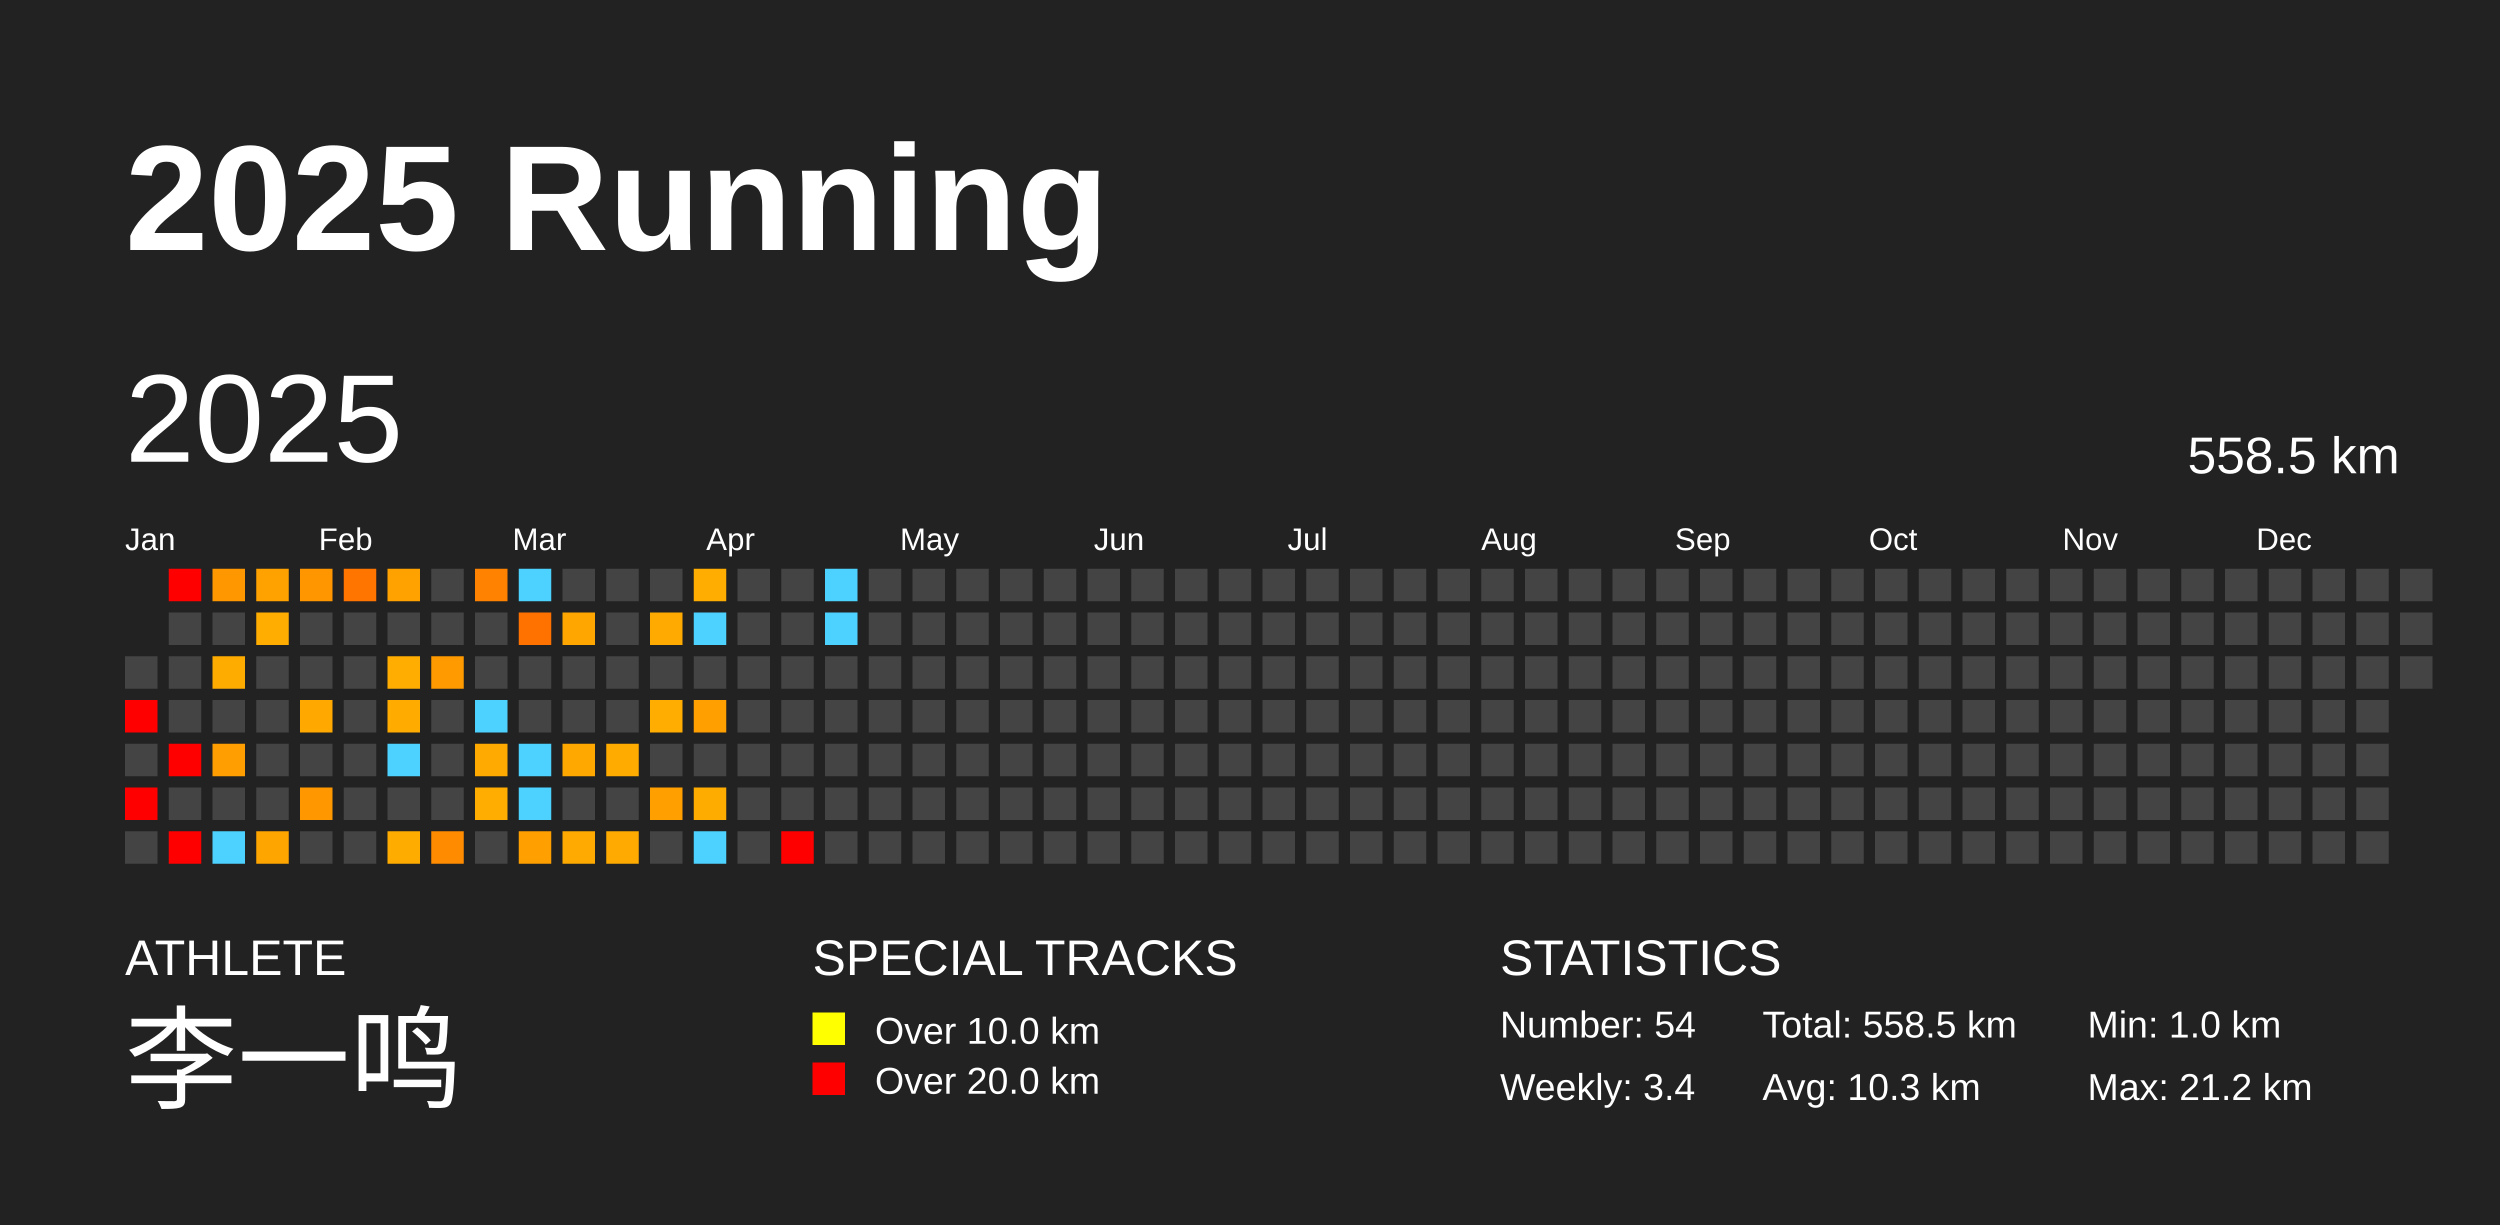
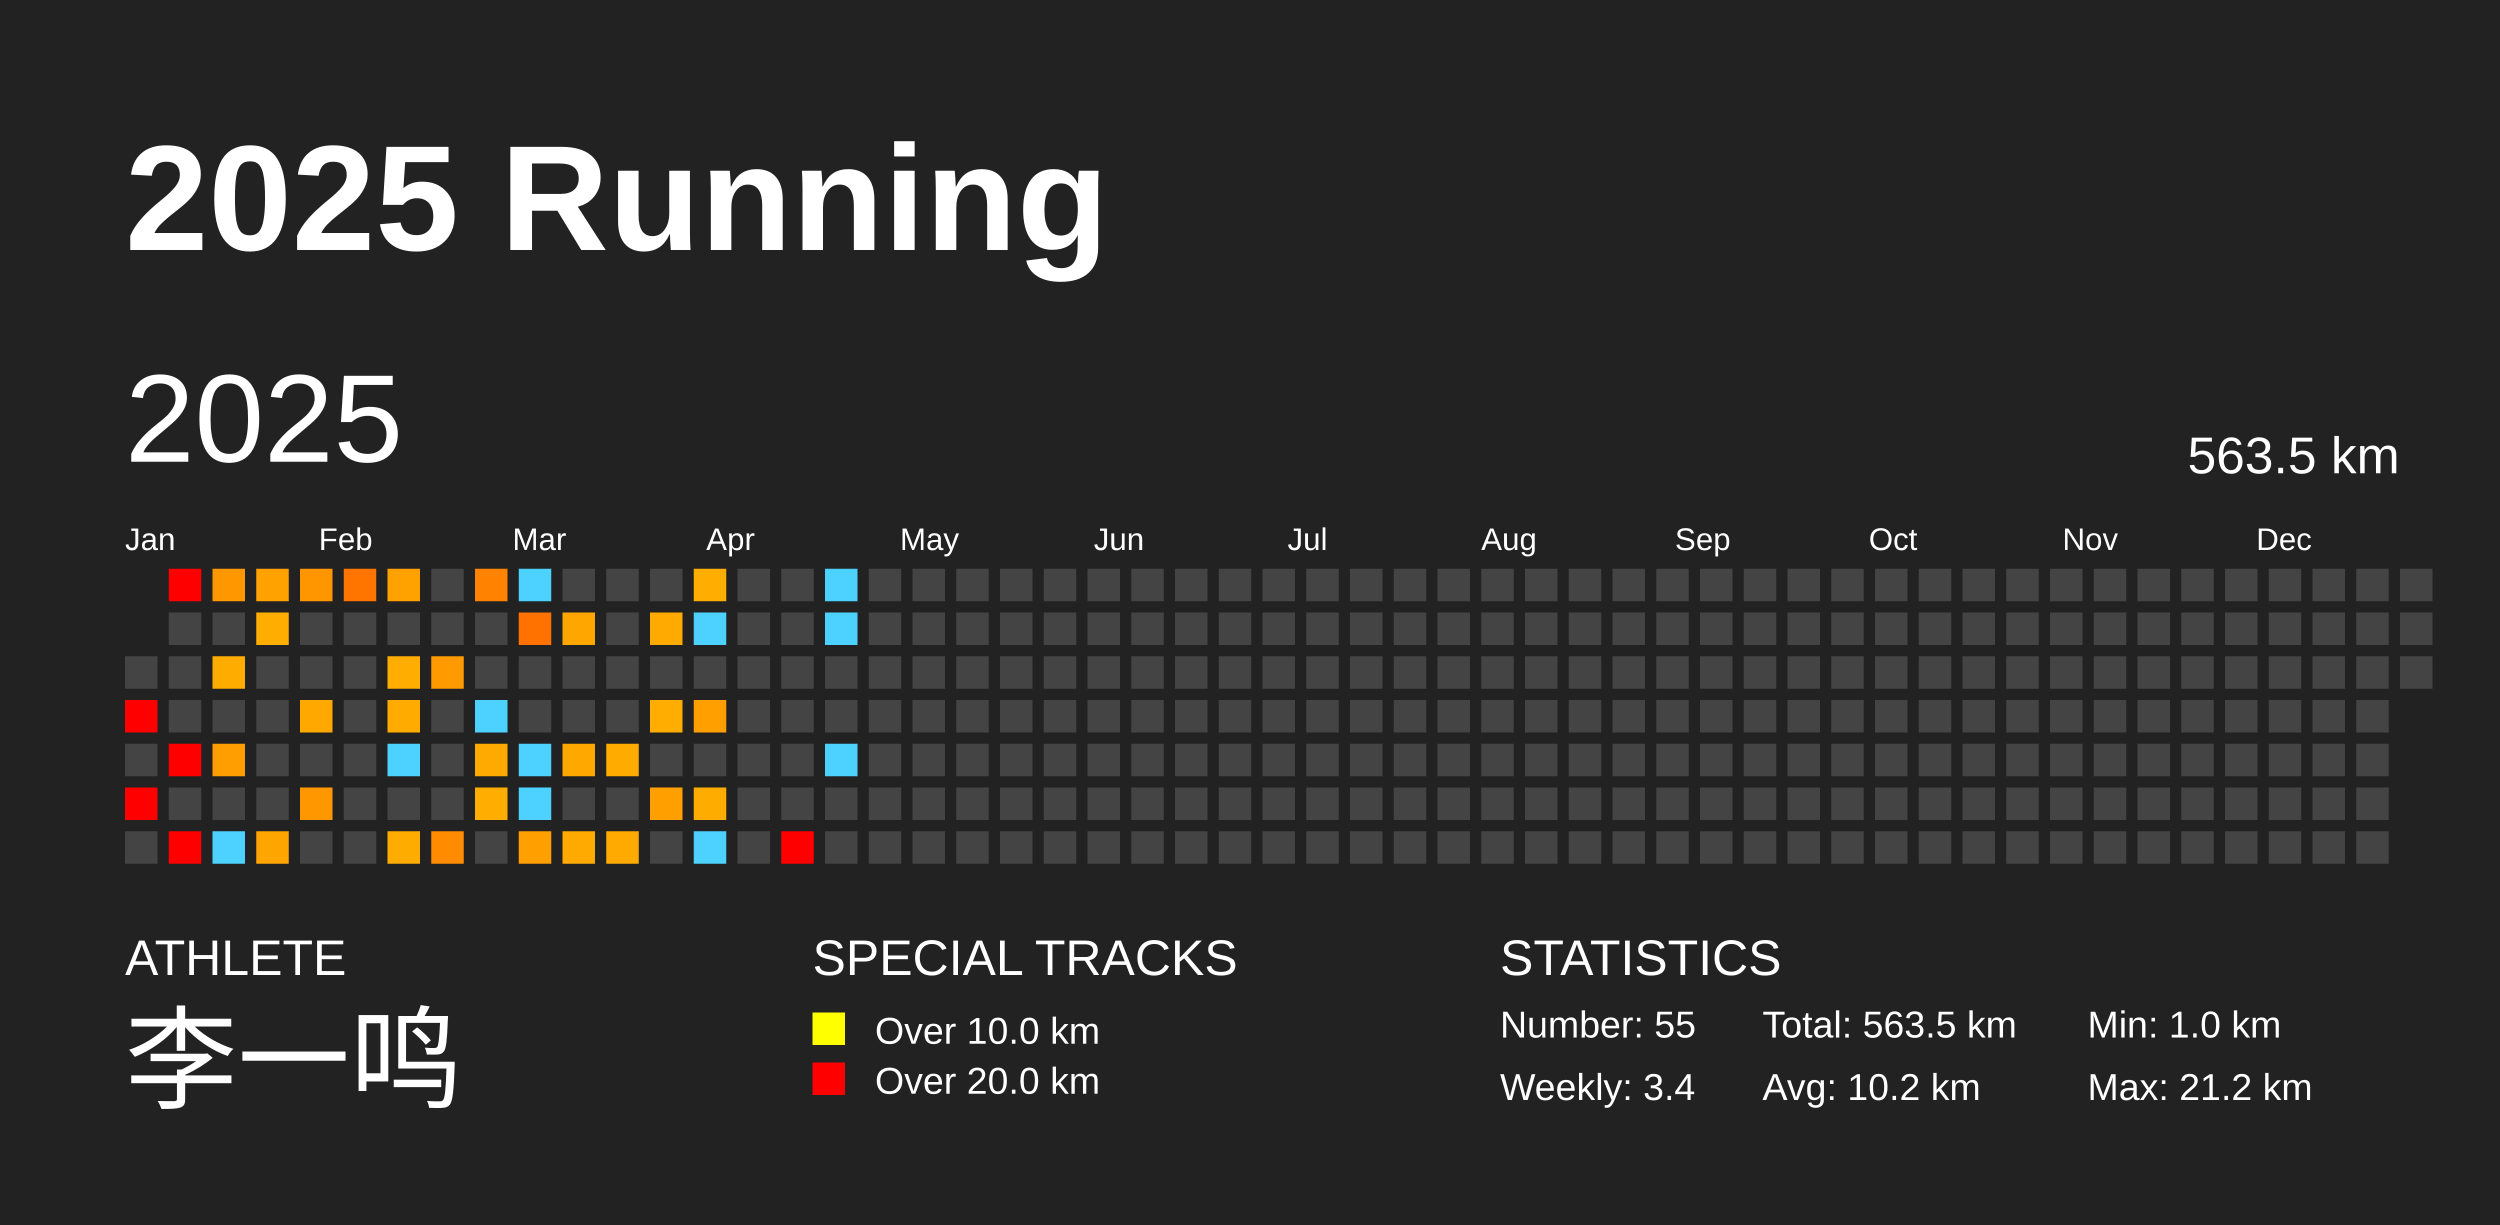
<svg xmlns="http://www.w3.org/2000/svg" baseProfile="full" height="98mm" version="1.1" viewBox="0,0,200,98" width="200mm">
  <defs />
  <rect fill="#222222" height="98" width="200" x="0" y="0" />
  <text fill="#FFFFFF" style="font-size:12px; font-family:Arial; font-weight:bold;" x="10" y="20">2025 Running</text>
  <text fill="#FFFFFF" style="font-size:4px; font-family:Arial" x="10" y="78">ATHLETE</text>
  <text fill="#FFFFFF" style="font-size:9px; font-family:Arial" x="10" y="88">李一鸣</text>
  <text fill="#FFFFFF" style="font-size:4px; font-family:Arial" x="65" y="78">SPECIAL TRACKS</text>
  <rect fill="yellow" height="2.6" width="2.6" x="65" y="81" />
  <text fill="#FFFFFF" style="font-size:3px; font-family:Arial" x="70" y="83.5">Over 10.0 km</text>
  <rect fill="red" height="2.6" width="2.6" x="65" y="85" />
  <text fill="#FFFFFF" style="font-size:3px; font-family:Arial" x="70" y="87.5">Over 20.0 km</text>
  <text fill="#FFFFFF" style="font-size:4px; font-family:Arial" x="120" y="78">STATISTICS</text>
-   <text fill="#FFFFFF" style="font-size:3px; font-family:Arial" x="120" y="83">Number: 54</text>
+   <text fill="#FFFFFF" style="font-size:3px; font-family:Arial" x="120" y="83">Number: 55</text>
  <text fill="#FFFFFF" style="font-size:3px; font-family:Arial" x="120" y="88">Weekly: 3.4</text>
-   <text fill="#FFFFFF" style="font-size:3px; font-family:Arial" x="141" y="83">Total: 558.5 km</text>
-   <text fill="#FFFFFF" style="font-size:3px; font-family:Arial" x="141" y="88">Avg: 10.3 km</text>
+   <text fill="#FFFFFF" style="font-size:3px; font-family:Arial" x="141" y="83">Total: 563.5 km</text>
+   <text fill="#FFFFFF" style="font-size:3px; font-family:Arial" x="141" y="88">Avg: 10.2 km</text>
  <text fill="#FFFFFF" style="font-size:3px; font-family:Arial" x="167" y="83">Min: 1.0 km</text>
  <text fill="#FFFFFF" style="font-size:3px; font-family:Arial" x="167" y="88">Max: 21.2 km</text>
  <text dominant-baseline="hanging" fill="#FFFFFF" style="font-size:10.0px; font-family:Arial;" x="10" y="30">2025</text>
-   <text dominant-baseline="hanging" fill="#FFFFFF" style="font-size:4.125px; font-family:Arial;" x="175" y="35">558.5 km</text>
+   <text dominant-baseline="hanging" fill="#FFFFFF" style="font-size:4.125px; font-family:Arial;" x="175" y="35">563.5 km</text>
  <text fill="#FFFFFF" style="font-size:2.5px; font-family:Arial" x="10.0" y="44">Jan</text>
  <text fill="#FFFFFF" style="font-size:2.5px; font-family:Arial" x="25.5" y="44">Feb</text>
  <text fill="#FFFFFF" style="font-size:2.5px; font-family:Arial" x="41.0" y="44">Mar</text>
  <text fill="#FFFFFF" style="font-size:2.5px; font-family:Arial" x="56.5" y="44">Apr</text>
  <text fill="#FFFFFF" style="font-size:2.5px; font-family:Arial" x="72.0" y="44">May</text>
  <text fill="#FFFFFF" style="font-size:2.5px; font-family:Arial" x="87.5" y="44">Jun</text>
  <text fill="#FFFFFF" style="font-size:2.5px; font-family:Arial" x="103.0" y="44">Jul</text>
  <text fill="#FFFFFF" style="font-size:2.5px; font-family:Arial" x="118.5" y="44">Aug</text>
  <text fill="#FFFFFF" style="font-size:2.5px; font-family:Arial" x="134.0" y="44">Sep</text>
  <text fill="#FFFFFF" style="font-size:2.5px; font-family:Arial" x="149.5" y="44">Oct</text>
  <text fill="#FFFFFF" style="font-size:2.5px; font-family:Arial" x="165.0" y="44">Nov</text>
  <text fill="#FFFFFF" style="font-size:2.5px; font-family:Arial" x="180.5" y="44">Dec</text>
  <rect fill="#444444" height="2.6" width="2.6" x="10.0" y="52.5" />
  <rect fill="red" height="2.6" width="2.6" x="10.0" y="56.0" />
  <rect fill="#444444" height="2.6" width="2.6" x="10.0" y="59.5" />
  <rect fill="red" height="2.6" width="2.6" x="10.0" y="63.0" />
  <rect fill="#444444" height="2.6" width="2.6" x="10.0" y="66.5" />
  <rect fill="red" height="2.6" width="2.6" x="13.5" y="45.5" />
  <rect fill="#444444" height="2.6" width="2.6" x="13.5" y="49.0" />
  <rect fill="#444444" height="2.6" width="2.6" x="13.5" y="52.5" />
  <rect fill="#444444" height="2.6" width="2.6" x="13.5" y="56.0" />
  <rect fill="red" height="2.6" width="2.6" x="13.5" y="59.5" />
  <rect fill="#444444" height="2.6" width="2.6" x="13.5" y="63.0" />
  <rect fill="red" height="2.6" width="2.6" x="13.5" y="66.5" />
  <rect fill="#ff9700" height="2.6" width="2.6" x="17.0" y="45.5" />
  <rect fill="#444444" height="2.6" width="2.6" x="17.0" y="49.0" />
  <rect fill="#ffac00" height="2.6" width="2.6" x="17.0" y="52.5" />
  <rect fill="#444444" height="2.6" width="2.6" x="17.0" y="56.0" />
  <rect fill="#ff9e00" height="2.6" width="2.6" x="17.0" y="59.5" />
  <rect fill="#444444" height="2.6" width="2.6" x="17.0" y="63.0" />
  <rect fill="#4dd2ff" height="2.6" width="2.6" x="17.0" y="66.5" />
  <rect fill="#ffa200" height="2.6" width="2.6" x="20.5" y="45.5" />
  <rect fill="#ffad00" height="2.6" width="2.6" x="20.5" y="49.0" />
  <rect fill="#444444" height="2.6" width="2.6" x="20.5" y="52.5" />
  <rect fill="#444444" height="2.6" width="2.6" x="20.5" y="56.0" />
  <rect fill="#444444" height="2.6" width="2.6" x="20.5" y="59.5" />
  <rect fill="#444444" height="2.6" width="2.6" x="20.5" y="63.0" />
  <rect fill="#ffa500" height="2.6" width="2.6" x="20.5" y="66.5" />
  <rect fill="#ff9600" height="2.6" width="2.6" x="24.0" y="45.5" />
  <rect fill="#444444" height="2.6" width="2.6" x="24.0" y="49.0" />
  <rect fill="#444444" height="2.6" width="2.6" x="24.0" y="52.5" />
  <rect fill="#ffa900" height="2.6" width="2.6" x="24.0" y="56.0" />
  <rect fill="#444444" height="2.6" width="2.6" x="24.0" y="59.5" />
  <rect fill="#ff9700" height="2.6" width="2.6" x="24.0" y="63.0" />
  <rect fill="#444444" height="2.6" width="2.6" x="24.0" y="66.5" />
  <rect fill="#ff7500" height="2.6" width="2.6" x="27.5" y="45.5" />
  <rect fill="#444444" height="2.6" width="2.6" x="27.5" y="49.0" />
  <rect fill="#444444" height="2.6" width="2.6" x="27.5" y="52.5" />
  <rect fill="#444444" height="2.6" width="2.6" x="27.5" y="56.0" />
  <rect fill="#444444" height="2.6" width="2.6" x="27.5" y="59.5" />
  <rect fill="#444444" height="2.6" width="2.6" x="27.5" y="63.0" />
  <rect fill="#444444" height="2.6" width="2.6" x="27.5" y="66.5" />
  <rect fill="#ffa200" height="2.6" width="2.6" x="31.0" y="45.5" />
  <rect fill="#444444" height="2.6" width="2.6" x="31.0" y="49.0" />
  <rect fill="#ffad00" height="2.6" width="2.6" x="31.0" y="52.5" />
  <rect fill="#ffab00" height="2.6" width="2.6" x="31.0" y="56.0" />
  <rect fill="#4dd2ff" height="2.6" width="2.6" x="31.0" y="59.5" />
  <rect fill="#444444" height="2.6" width="2.6" x="31.0" y="63.0" />
  <rect fill="#ffac00" height="2.6" width="2.6" x="31.0" y="66.5" />
  <rect fill="#444444" height="2.6" width="2.6" x="34.5" y="45.5" />
  <rect fill="#444444" height="2.6" width="2.6" x="34.5" y="49.0" />
  <rect fill="#ff9a00" height="2.6" width="2.6" x="34.5" y="52.5" />
  <rect fill="#444444" height="2.6" width="2.6" x="34.5" y="56.0" />
  <rect fill="#444444" height="2.6" width="2.6" x="34.5" y="59.5" />
  <rect fill="#444444" height="2.6" width="2.6" x="34.5" y="63.0" />
  <rect fill="#ff8b00" height="2.6" width="2.6" x="34.5" y="66.5" />
  <rect fill="#ff8200" height="2.6" width="2.6" x="38.0" y="45.5" />
  <rect fill="#444444" height="2.6" width="2.6" x="38.0" y="49.0" />
  <rect fill="#444444" height="2.6" width="2.6" x="38.0" y="52.5" />
  <rect fill="#4dd2ff" height="2.6" width="2.6" x="38.0" y="56.0" />
  <rect fill="#ffaa00" height="2.6" width="2.6" x="38.0" y="59.5" />
  <rect fill="#ffad00" height="2.6" width="2.6" x="38.0" y="63.0" />
  <rect fill="#444444" height="2.6" width="2.6" x="38.0" y="66.5" />
  <rect fill="#4dd2ff" height="2.6" width="2.6" x="41.5" y="45.5" />
  <rect fill="#ff7200" height="2.6" width="2.6" x="41.5" y="49.0" />
  <rect fill="#444444" height="2.6" width="2.6" x="41.5" y="52.5" />
  <rect fill="#444444" height="2.6" width="2.6" x="41.5" y="56.0" />
  <rect fill="#4dd2ff" height="2.6" width="2.6" x="41.5" y="59.5" />
  <rect fill="#4dd2ff" height="2.6" width="2.6" x="41.5" y="63.0" />
  <rect fill="#ffa000" height="2.6" width="2.6" x="41.5" y="66.5" />
  <rect fill="#444444" height="2.6" width="2.6" x="45.0" y="45.5" />
  <rect fill="#ffa600" height="2.6" width="2.6" x="45.0" y="49.0" />
  <rect fill="#444444" height="2.6" width="2.6" x="45.0" y="52.5" />
  <rect fill="#444444" height="2.6" width="2.6" x="45.0" y="56.0" />
  <rect fill="#ffa800" height="2.6" width="2.6" x="45.0" y="59.5" />
  <rect fill="#444444" height="2.6" width="2.6" x="45.0" y="63.0" />
  <rect fill="#ffaa00" height="2.6" width="2.6" x="45.0" y="66.5" />
  <rect fill="#444444" height="2.6" width="2.6" x="48.5" y="45.5" />
  <rect fill="#444444" height="2.6" width="2.6" x="48.5" y="49.0" />
  <rect fill="#444444" height="2.6" width="2.6" x="48.5" y="52.5" />
  <rect fill="#444444" height="2.6" width="2.6" x="48.5" y="56.0" />
  <rect fill="#ffab00" height="2.6" width="2.6" x="48.5" y="59.5" />
  <rect fill="#444444" height="2.6" width="2.6" x="48.5" y="63.0" />
  <rect fill="#ffaa00" height="2.6" width="2.6" x="48.5" y="66.5" />
  <rect fill="#444444" height="2.6" width="2.6" x="52.0" y="45.5" />
  <rect fill="#ffaa00" height="2.6" width="2.6" x="52.0" y="49.0" />
  <rect fill="#444444" height="2.6" width="2.6" x="52.0" y="52.5" />
  <rect fill="#ffad00" height="2.6" width="2.6" x="52.0" y="56.0" />
  <rect fill="#444444" height="2.6" width="2.6" x="52.0" y="59.5" />
  <rect fill="#ffa000" height="2.6" width="2.6" x="52.0" y="63.0" />
  <rect fill="#444444" height="2.6" width="2.6" x="52.0" y="66.5" />
  <rect fill="#ffad00" height="2.6" width="2.6" x="55.5" y="45.5" />
  <rect fill="#4dd2ff" height="2.6" width="2.6" x="55.5" y="49.0" />
  <rect fill="#444444" height="2.6" width="2.6" x="55.5" y="52.5" />
  <rect fill="#ffa000" height="2.6" width="2.6" x="55.5" y="56.0" />
  <rect fill="#444444" height="2.6" width="2.6" x="55.5" y="59.5" />
  <rect fill="#ffac00" height="2.6" width="2.6" x="55.5" y="63.0" />
  <rect fill="#4dd2ff" height="2.6" width="2.6" x="55.5" y="66.5" />
  <rect fill="#444444" height="2.6" width="2.6" x="59.0" y="45.5" />
  <rect fill="#444444" height="2.6" width="2.6" x="59.0" y="49.0" />
  <rect fill="#444444" height="2.6" width="2.6" x="59.0" y="52.5" />
  <rect fill="#444444" height="2.6" width="2.6" x="59.0" y="56.0" />
  <rect fill="#444444" height="2.6" width="2.6" x="59.0" y="59.5" />
  <rect fill="#444444" height="2.6" width="2.6" x="59.0" y="63.0" />
  <rect fill="#444444" height="2.6" width="2.6" x="59.0" y="66.5" />
  <rect fill="#444444" height="2.6" width="2.6" x="62.5" y="45.5" />
  <rect fill="#444444" height="2.6" width="2.6" x="62.5" y="49.0" />
  <rect fill="#444444" height="2.6" width="2.6" x="62.5" y="52.5" />
  <rect fill="#444444" height="2.6" width="2.6" x="62.5" y="56.0" />
  <rect fill="#444444" height="2.6" width="2.6" x="62.5" y="59.5" />
  <rect fill="#444444" height="2.6" width="2.6" x="62.5" y="63.0" />
  <rect fill="red" height="2.6" width="2.6" x="62.5" y="66.5" />
  <rect fill="#4dd2ff" height="2.6" width="2.6" x="66.0" y="45.5" />
  <rect fill="#4dd2ff" height="2.6" width="2.6" x="66.0" y="49.0" />
  <rect fill="#444444" height="2.6" width="2.6" x="66.0" y="52.5" />
  <rect fill="#444444" height="2.6" width="2.6" x="66.0" y="56.0" />
-   <rect fill="#444444" height="2.6" width="2.6" x="66.0" y="59.5" />
+   <rect fill="#4dd2ff" height="2.6" width="2.6" x="66.0" y="59.5" />
  <rect fill="#444444" height="2.6" width="2.6" x="66.0" y="63.0" />
  <rect fill="#444444" height="2.6" width="2.6" x="66.0" y="66.5" />
  <rect fill="#444444" height="2.6" width="2.6" x="69.5" y="45.5" />
  <rect fill="#444444" height="2.6" width="2.6" x="69.5" y="49.0" />
  <rect fill="#444444" height="2.6" width="2.6" x="69.5" y="52.5" />
  <rect fill="#444444" height="2.6" width="2.6" x="69.5" y="56.0" />
  <rect fill="#444444" height="2.6" width="2.6" x="69.5" y="59.5" />
  <rect fill="#444444" height="2.6" width="2.6" x="69.5" y="63.0" />
  <rect fill="#444444" height="2.6" width="2.6" x="69.5" y="66.5" />
  <rect fill="#444444" height="2.6" width="2.6" x="73.0" y="45.5" />
  <rect fill="#444444" height="2.6" width="2.6" x="73.0" y="49.0" />
  <rect fill="#444444" height="2.6" width="2.6" x="73.0" y="52.5" />
  <rect fill="#444444" height="2.6" width="2.6" x="73.0" y="56.0" />
  <rect fill="#444444" height="2.6" width="2.6" x="73.0" y="59.5" />
  <rect fill="#444444" height="2.6" width="2.6" x="73.0" y="63.0" />
  <rect fill="#444444" height="2.6" width="2.6" x="73.0" y="66.5" />
  <rect fill="#444444" height="2.6" width="2.6" x="76.5" y="45.5" />
  <rect fill="#444444" height="2.6" width="2.6" x="76.5" y="49.0" />
  <rect fill="#444444" height="2.6" width="2.6" x="76.5" y="52.5" />
  <rect fill="#444444" height="2.6" width="2.6" x="76.5" y="56.0" />
  <rect fill="#444444" height="2.6" width="2.6" x="76.5" y="59.5" />
  <rect fill="#444444" height="2.6" width="2.6" x="76.5" y="63.0" />
  <rect fill="#444444" height="2.6" width="2.6" x="76.5" y="66.5" />
  <rect fill="#444444" height="2.6" width="2.6" x="80.0" y="45.5" />
  <rect fill="#444444" height="2.6" width="2.6" x="80.0" y="49.0" />
  <rect fill="#444444" height="2.6" width="2.6" x="80.0" y="52.5" />
  <rect fill="#444444" height="2.6" width="2.6" x="80.0" y="56.0" />
  <rect fill="#444444" height="2.6" width="2.6" x="80.0" y="59.5" />
  <rect fill="#444444" height="2.6" width="2.6" x="80.0" y="63.0" />
  <rect fill="#444444" height="2.6" width="2.6" x="80.0" y="66.5" />
  <rect fill="#444444" height="2.6" width="2.6" x="83.5" y="45.5" />
  <rect fill="#444444" height="2.6" width="2.6" x="83.5" y="49.0" />
  <rect fill="#444444" height="2.6" width="2.6" x="83.5" y="52.5" />
  <rect fill="#444444" height="2.6" width="2.6" x="83.5" y="56.0" />
  <rect fill="#444444" height="2.6" width="2.6" x="83.5" y="59.5" />
  <rect fill="#444444" height="2.6" width="2.6" x="83.5" y="63.0" />
  <rect fill="#444444" height="2.6" width="2.6" x="83.5" y="66.5" />
  <rect fill="#444444" height="2.6" width="2.6" x="87.0" y="45.5" />
  <rect fill="#444444" height="2.6" width="2.6" x="87.0" y="49.0" />
  <rect fill="#444444" height="2.6" width="2.6" x="87.0" y="52.5" />
  <rect fill="#444444" height="2.6" width="2.6" x="87.0" y="56.0" />
  <rect fill="#444444" height="2.6" width="2.6" x="87.0" y="59.5" />
  <rect fill="#444444" height="2.6" width="2.6" x="87.0" y="63.0" />
  <rect fill="#444444" height="2.6" width="2.6" x="87.0" y="66.5" />
  <rect fill="#444444" height="2.6" width="2.6" x="90.5" y="45.5" />
  <rect fill="#444444" height="2.6" width="2.6" x="90.5" y="49.0" />
  <rect fill="#444444" height="2.6" width="2.6" x="90.5" y="52.5" />
  <rect fill="#444444" height="2.6" width="2.6" x="90.5" y="56.0" />
  <rect fill="#444444" height="2.6" width="2.6" x="90.5" y="59.5" />
  <rect fill="#444444" height="2.6" width="2.6" x="90.5" y="63.0" />
  <rect fill="#444444" height="2.6" width="2.6" x="90.5" y="66.5" />
  <rect fill="#444444" height="2.6" width="2.6" x="94.0" y="45.5" />
  <rect fill="#444444" height="2.6" width="2.6" x="94.0" y="49.0" />
  <rect fill="#444444" height="2.6" width="2.6" x="94.0" y="52.5" />
  <rect fill="#444444" height="2.6" width="2.6" x="94.0" y="56.0" />
  <rect fill="#444444" height="2.6" width="2.6" x="94.0" y="59.5" />
  <rect fill="#444444" height="2.6" width="2.6" x="94.0" y="63.0" />
  <rect fill="#444444" height="2.6" width="2.6" x="94.0" y="66.5" />
  <rect fill="#444444" height="2.6" width="2.6" x="97.5" y="45.5" />
  <rect fill="#444444" height="2.6" width="2.6" x="97.5" y="49.0" />
  <rect fill="#444444" height="2.6" width="2.6" x="97.5" y="52.5" />
  <rect fill="#444444" height="2.6" width="2.6" x="97.5" y="56.0" />
  <rect fill="#444444" height="2.6" width="2.6" x="97.5" y="59.5" />
  <rect fill="#444444" height="2.6" width="2.6" x="97.5" y="63.0" />
  <rect fill="#444444" height="2.6" width="2.6" x="97.5" y="66.5" />
  <rect fill="#444444" height="2.6" width="2.6" x="101.0" y="45.5" />
  <rect fill="#444444" height="2.6" width="2.6" x="101.0" y="49.0" />
  <rect fill="#444444" height="2.6" width="2.6" x="101.0" y="52.5" />
  <rect fill="#444444" height="2.6" width="2.6" x="101.0" y="56.0" />
  <rect fill="#444444" height="2.6" width="2.6" x="101.0" y="59.5" />
  <rect fill="#444444" height="2.6" width="2.6" x="101.0" y="63.0" />
  <rect fill="#444444" height="2.6" width="2.6" x="101.0" y="66.5" />
  <rect fill="#444444" height="2.6" width="2.6" x="104.5" y="45.5" />
  <rect fill="#444444" height="2.6" width="2.6" x="104.5" y="49.0" />
  <rect fill="#444444" height="2.6" width="2.6" x="104.5" y="52.5" />
  <rect fill="#444444" height="2.6" width="2.6" x="104.5" y="56.0" />
  <rect fill="#444444" height="2.6" width="2.6" x="104.5" y="59.5" />
  <rect fill="#444444" height="2.6" width="2.6" x="104.5" y="63.0" />
  <rect fill="#444444" height="2.6" width="2.6" x="104.5" y="66.5" />
  <rect fill="#444444" height="2.6" width="2.6" x="108.0" y="45.5" />
  <rect fill="#444444" height="2.6" width="2.6" x="108.0" y="49.0" />
  <rect fill="#444444" height="2.6" width="2.6" x="108.0" y="52.5" />
  <rect fill="#444444" height="2.6" width="2.6" x="108.0" y="56.0" />
  <rect fill="#444444" height="2.6" width="2.6" x="108.0" y="59.5" />
  <rect fill="#444444" height="2.6" width="2.6" x="108.0" y="63.0" />
  <rect fill="#444444" height="2.6" width="2.6" x="108.0" y="66.5" />
  <rect fill="#444444" height="2.6" width="2.6" x="111.5" y="45.5" />
  <rect fill="#444444" height="2.6" width="2.6" x="111.5" y="49.0" />
  <rect fill="#444444" height="2.6" width="2.6" x="111.5" y="52.5" />
  <rect fill="#444444" height="2.6" width="2.6" x="111.5" y="56.0" />
  <rect fill="#444444" height="2.6" width="2.6" x="111.5" y="59.5" />
  <rect fill="#444444" height="2.6" width="2.6" x="111.5" y="63.0" />
  <rect fill="#444444" height="2.6" width="2.6" x="111.5" y="66.5" />
  <rect fill="#444444" height="2.6" width="2.6" x="115.0" y="45.5" />
  <rect fill="#444444" height="2.6" width="2.6" x="115.0" y="49.0" />
  <rect fill="#444444" height="2.6" width="2.6" x="115.0" y="52.5" />
  <rect fill="#444444" height="2.6" width="2.6" x="115.0" y="56.0" />
  <rect fill="#444444" height="2.6" width="2.6" x="115.0" y="59.5" />
  <rect fill="#444444" height="2.6" width="2.6" x="115.0" y="63.0" />
  <rect fill="#444444" height="2.6" width="2.6" x="115.0" y="66.5" />
  <rect fill="#444444" height="2.6" width="2.6" x="118.5" y="45.5" />
  <rect fill="#444444" height="2.6" width="2.6" x="118.5" y="49.0" />
  <rect fill="#444444" height="2.6" width="2.6" x="118.5" y="52.5" />
  <rect fill="#444444" height="2.6" width="2.6" x="118.5" y="56.0" />
  <rect fill="#444444" height="2.6" width="2.6" x="118.5" y="59.5" />
  <rect fill="#444444" height="2.6" width="2.6" x="118.5" y="63.0" />
  <rect fill="#444444" height="2.6" width="2.6" x="118.5" y="66.5" />
  <rect fill="#444444" height="2.6" width="2.6" x="122.0" y="45.5" />
  <rect fill="#444444" height="2.6" width="2.6" x="122.0" y="49.0" />
  <rect fill="#444444" height="2.6" width="2.6" x="122.0" y="52.5" />
  <rect fill="#444444" height="2.6" width="2.6" x="122.0" y="56.0" />
  <rect fill="#444444" height="2.6" width="2.6" x="122.0" y="59.5" />
  <rect fill="#444444" height="2.6" width="2.6" x="122.0" y="63.0" />
  <rect fill="#444444" height="2.6" width="2.6" x="122.0" y="66.5" />
  <rect fill="#444444" height="2.6" width="2.6" x="125.5" y="45.5" />
  <rect fill="#444444" height="2.6" width="2.6" x="125.5" y="49.0" />
  <rect fill="#444444" height="2.6" width="2.6" x="125.5" y="52.5" />
  <rect fill="#444444" height="2.6" width="2.6" x="125.5" y="56.0" />
  <rect fill="#444444" height="2.6" width="2.6" x="125.5" y="59.5" />
  <rect fill="#444444" height="2.6" width="2.6" x="125.5" y="63.0" />
  <rect fill="#444444" height="2.6" width="2.6" x="125.5" y="66.5" />
  <rect fill="#444444" height="2.6" width="2.6" x="129.0" y="45.5" />
  <rect fill="#444444" height="2.6" width="2.6" x="129.0" y="49.0" />
  <rect fill="#444444" height="2.6" width="2.6" x="129.0" y="52.5" />
  <rect fill="#444444" height="2.6" width="2.6" x="129.0" y="56.0" />
  <rect fill="#444444" height="2.6" width="2.6" x="129.0" y="59.5" />
  <rect fill="#444444" height="2.6" width="2.6" x="129.0" y="63.0" />
  <rect fill="#444444" height="2.6" width="2.6" x="129.0" y="66.5" />
  <rect fill="#444444" height="2.6" width="2.6" x="132.5" y="45.5" />
  <rect fill="#444444" height="2.6" width="2.6" x="132.5" y="49.0" />
  <rect fill="#444444" height="2.6" width="2.6" x="132.5" y="52.5" />
  <rect fill="#444444" height="2.6" width="2.6" x="132.5" y="56.0" />
  <rect fill="#444444" height="2.6" width="2.6" x="132.5" y="59.5" />
  <rect fill="#444444" height="2.6" width="2.6" x="132.5" y="63.0" />
  <rect fill="#444444" height="2.6" width="2.6" x="132.5" y="66.5" />
  <rect fill="#444444" height="2.6" width="2.6" x="136.0" y="45.5" />
  <rect fill="#444444" height="2.6" width="2.6" x="136.0" y="49.0" />
  <rect fill="#444444" height="2.6" width="2.6" x="136.0" y="52.5" />
  <rect fill="#444444" height="2.6" width="2.6" x="136.0" y="56.0" />
  <rect fill="#444444" height="2.6" width="2.6" x="136.0" y="59.5" />
  <rect fill="#444444" height="2.6" width="2.6" x="136.0" y="63.0" />
  <rect fill="#444444" height="2.6" width="2.6" x="136.0" y="66.5" />
  <rect fill="#444444" height="2.6" width="2.6" x="139.5" y="45.5" />
  <rect fill="#444444" height="2.6" width="2.6" x="139.5" y="49.0" />
  <rect fill="#444444" height="2.6" width="2.6" x="139.5" y="52.5" />
  <rect fill="#444444" height="2.6" width="2.6" x="139.5" y="56.0" />
  <rect fill="#444444" height="2.6" width="2.6" x="139.5" y="59.5" />
  <rect fill="#444444" height="2.6" width="2.6" x="139.5" y="63.0" />
  <rect fill="#444444" height="2.6" width="2.6" x="139.5" y="66.5" />
  <rect fill="#444444" height="2.6" width="2.6" x="143.0" y="45.5" />
  <rect fill="#444444" height="2.6" width="2.6" x="143.0" y="49.0" />
  <rect fill="#444444" height="2.6" width="2.6" x="143.0" y="52.5" />
  <rect fill="#444444" height="2.6" width="2.6" x="143.0" y="56.0" />
  <rect fill="#444444" height="2.6" width="2.6" x="143.0" y="59.5" />
  <rect fill="#444444" height="2.6" width="2.6" x="143.0" y="63.0" />
  <rect fill="#444444" height="2.6" width="2.6" x="143.0" y="66.5" />
  <rect fill="#444444" height="2.6" width="2.6" x="146.5" y="45.5" />
  <rect fill="#444444" height="2.6" width="2.6" x="146.5" y="49.0" />
  <rect fill="#444444" height="2.6" width="2.6" x="146.5" y="52.5" />
  <rect fill="#444444" height="2.6" width="2.6" x="146.5" y="56.0" />
  <rect fill="#444444" height="2.6" width="2.6" x="146.5" y="59.5" />
  <rect fill="#444444" height="2.6" width="2.6" x="146.5" y="63.0" />
  <rect fill="#444444" height="2.6" width="2.6" x="146.5" y="66.5" />
  <rect fill="#444444" height="2.6" width="2.6" x="150.0" y="45.5" />
  <rect fill="#444444" height="2.6" width="2.6" x="150.0" y="49.0" />
  <rect fill="#444444" height="2.6" width="2.6" x="150.0" y="52.5" />
  <rect fill="#444444" height="2.6" width="2.6" x="150.0" y="56.0" />
  <rect fill="#444444" height="2.6" width="2.6" x="150.0" y="59.5" />
  <rect fill="#444444" height="2.6" width="2.6" x="150.0" y="63.0" />
  <rect fill="#444444" height="2.6" width="2.6" x="150.0" y="66.5" />
  <rect fill="#444444" height="2.6" width="2.6" x="153.5" y="45.5" />
  <rect fill="#444444" height="2.6" width="2.6" x="153.5" y="49.0" />
  <rect fill="#444444" height="2.6" width="2.6" x="153.5" y="52.5" />
  <rect fill="#444444" height="2.6" width="2.6" x="153.5" y="56.0" />
  <rect fill="#444444" height="2.6" width="2.6" x="153.5" y="59.5" />
  <rect fill="#444444" height="2.6" width="2.6" x="153.5" y="63.0" />
  <rect fill="#444444" height="2.6" width="2.6" x="153.5" y="66.5" />
  <rect fill="#444444" height="2.6" width="2.6" x="157.0" y="45.5" />
  <rect fill="#444444" height="2.6" width="2.6" x="157.0" y="49.0" />
  <rect fill="#444444" height="2.6" width="2.6" x="157.0" y="52.5" />
  <rect fill="#444444" height="2.6" width="2.6" x="157.0" y="56.0" />
  <rect fill="#444444" height="2.6" width="2.6" x="157.0" y="59.5" />
  <rect fill="#444444" height="2.6" width="2.6" x="157.0" y="63.0" />
  <rect fill="#444444" height="2.6" width="2.6" x="157.0" y="66.5" />
  <rect fill="#444444" height="2.6" width="2.6" x="160.5" y="45.5" />
  <rect fill="#444444" height="2.6" width="2.6" x="160.5" y="49.0" />
  <rect fill="#444444" height="2.6" width="2.6" x="160.5" y="52.5" />
  <rect fill="#444444" height="2.6" width="2.6" x="160.5" y="56.0" />
  <rect fill="#444444" height="2.6" width="2.6" x="160.5" y="59.5" />
  <rect fill="#444444" height="2.6" width="2.6" x="160.5" y="63.0" />
  <rect fill="#444444" height="2.6" width="2.6" x="160.5" y="66.5" />
  <rect fill="#444444" height="2.6" width="2.6" x="164.0" y="45.5" />
  <rect fill="#444444" height="2.6" width="2.6" x="164.0" y="49.0" />
  <rect fill="#444444" height="2.6" width="2.6" x="164.0" y="52.5" />
  <rect fill="#444444" height="2.6" width="2.6" x="164.0" y="56.0" />
  <rect fill="#444444" height="2.6" width="2.6" x="164.0" y="59.5" />
  <rect fill="#444444" height="2.6" width="2.6" x="164.0" y="63.0" />
  <rect fill="#444444" height="2.6" width="2.6" x="164.0" y="66.5" />
  <rect fill="#444444" height="2.6" width="2.6" x="167.5" y="45.5" />
  <rect fill="#444444" height="2.6" width="2.6" x="167.5" y="49.0" />
  <rect fill="#444444" height="2.6" width="2.6" x="167.5" y="52.5" />
  <rect fill="#444444" height="2.6" width="2.6" x="167.5" y="56.0" />
  <rect fill="#444444" height="2.6" width="2.6" x="167.5" y="59.5" />
  <rect fill="#444444" height="2.6" width="2.6" x="167.5" y="63.0" />
  <rect fill="#444444" height="2.6" width="2.6" x="167.5" y="66.5" />
  <rect fill="#444444" height="2.6" width="2.6" x="171.0" y="45.5" />
  <rect fill="#444444" height="2.6" width="2.6" x="171.0" y="49.0" />
  <rect fill="#444444" height="2.6" width="2.6" x="171.0" y="52.5" />
  <rect fill="#444444" height="2.6" width="2.6" x="171.0" y="56.0" />
  <rect fill="#444444" height="2.6" width="2.6" x="171.0" y="59.5" />
  <rect fill="#444444" height="2.6" width="2.6" x="171.0" y="63.0" />
  <rect fill="#444444" height="2.6" width="2.6" x="171.0" y="66.5" />
  <rect fill="#444444" height="2.6" width="2.6" x="174.5" y="45.5" />
  <rect fill="#444444" height="2.6" width="2.6" x="174.5" y="49.0" />
  <rect fill="#444444" height="2.6" width="2.6" x="174.5" y="52.5" />
  <rect fill="#444444" height="2.6" width="2.6" x="174.5" y="56.0" />
  <rect fill="#444444" height="2.6" width="2.6" x="174.5" y="59.5" />
  <rect fill="#444444" height="2.6" width="2.6" x="174.5" y="63.0" />
  <rect fill="#444444" height="2.6" width="2.6" x="174.5" y="66.5" />
  <rect fill="#444444" height="2.6" width="2.6" x="178.0" y="45.5" />
  <rect fill="#444444" height="2.6" width="2.6" x="178.0" y="49.0" />
  <rect fill="#444444" height="2.6" width="2.6" x="178.0" y="52.5" />
  <rect fill="#444444" height="2.6" width="2.6" x="178.0" y="56.0" />
  <rect fill="#444444" height="2.6" width="2.6" x="178.0" y="59.5" />
  <rect fill="#444444" height="2.6" width="2.6" x="178.0" y="63.0" />
  <rect fill="#444444" height="2.6" width="2.6" x="178.0" y="66.5" />
  <rect fill="#444444" height="2.6" width="2.6" x="181.5" y="45.5" />
  <rect fill="#444444" height="2.6" width="2.6" x="181.5" y="49.0" />
  <rect fill="#444444" height="2.6" width="2.6" x="181.5" y="52.5" />
  <rect fill="#444444" height="2.6" width="2.6" x="181.5" y="56.0" />
  <rect fill="#444444" height="2.6" width="2.6" x="181.5" y="59.5" />
  <rect fill="#444444" height="2.6" width="2.6" x="181.5" y="63.0" />
  <rect fill="#444444" height="2.6" width="2.6" x="181.5" y="66.5" />
  <rect fill="#444444" height="2.6" width="2.6" x="185.0" y="45.5" />
  <rect fill="#444444" height="2.6" width="2.6" x="185.0" y="49.0" />
  <rect fill="#444444" height="2.6" width="2.6" x="185.0" y="52.5" />
  <rect fill="#444444" height="2.6" width="2.6" x="185.0" y="56.0" />
  <rect fill="#444444" height="2.6" width="2.6" x="185.0" y="59.5" />
  <rect fill="#444444" height="2.6" width="2.6" x="185.0" y="63.0" />
  <rect fill="#444444" height="2.6" width="2.6" x="185.0" y="66.5" />
  <rect fill="#444444" height="2.6" width="2.6" x="188.5" y="45.5" />
  <rect fill="#444444" height="2.6" width="2.6" x="188.5" y="49.0" />
  <rect fill="#444444" height="2.6" width="2.6" x="188.5" y="52.5" />
  <rect fill="#444444" height="2.6" width="2.6" x="188.5" y="56.0" />
  <rect fill="#444444" height="2.6" width="2.6" x="188.5" y="59.5" />
  <rect fill="#444444" height="2.6" width="2.6" x="188.5" y="63.0" />
  <rect fill="#444444" height="2.6" width="2.6" x="188.5" y="66.5" />
  <rect fill="#444444" height="2.6" width="2.6" x="192.0" y="45.5" />
  <rect fill="#444444" height="2.6" width="2.6" x="192.0" y="49.0" />
  <rect fill="#444444" height="2.6" width="2.6" x="192.0" y="52.5" />
</svg>
